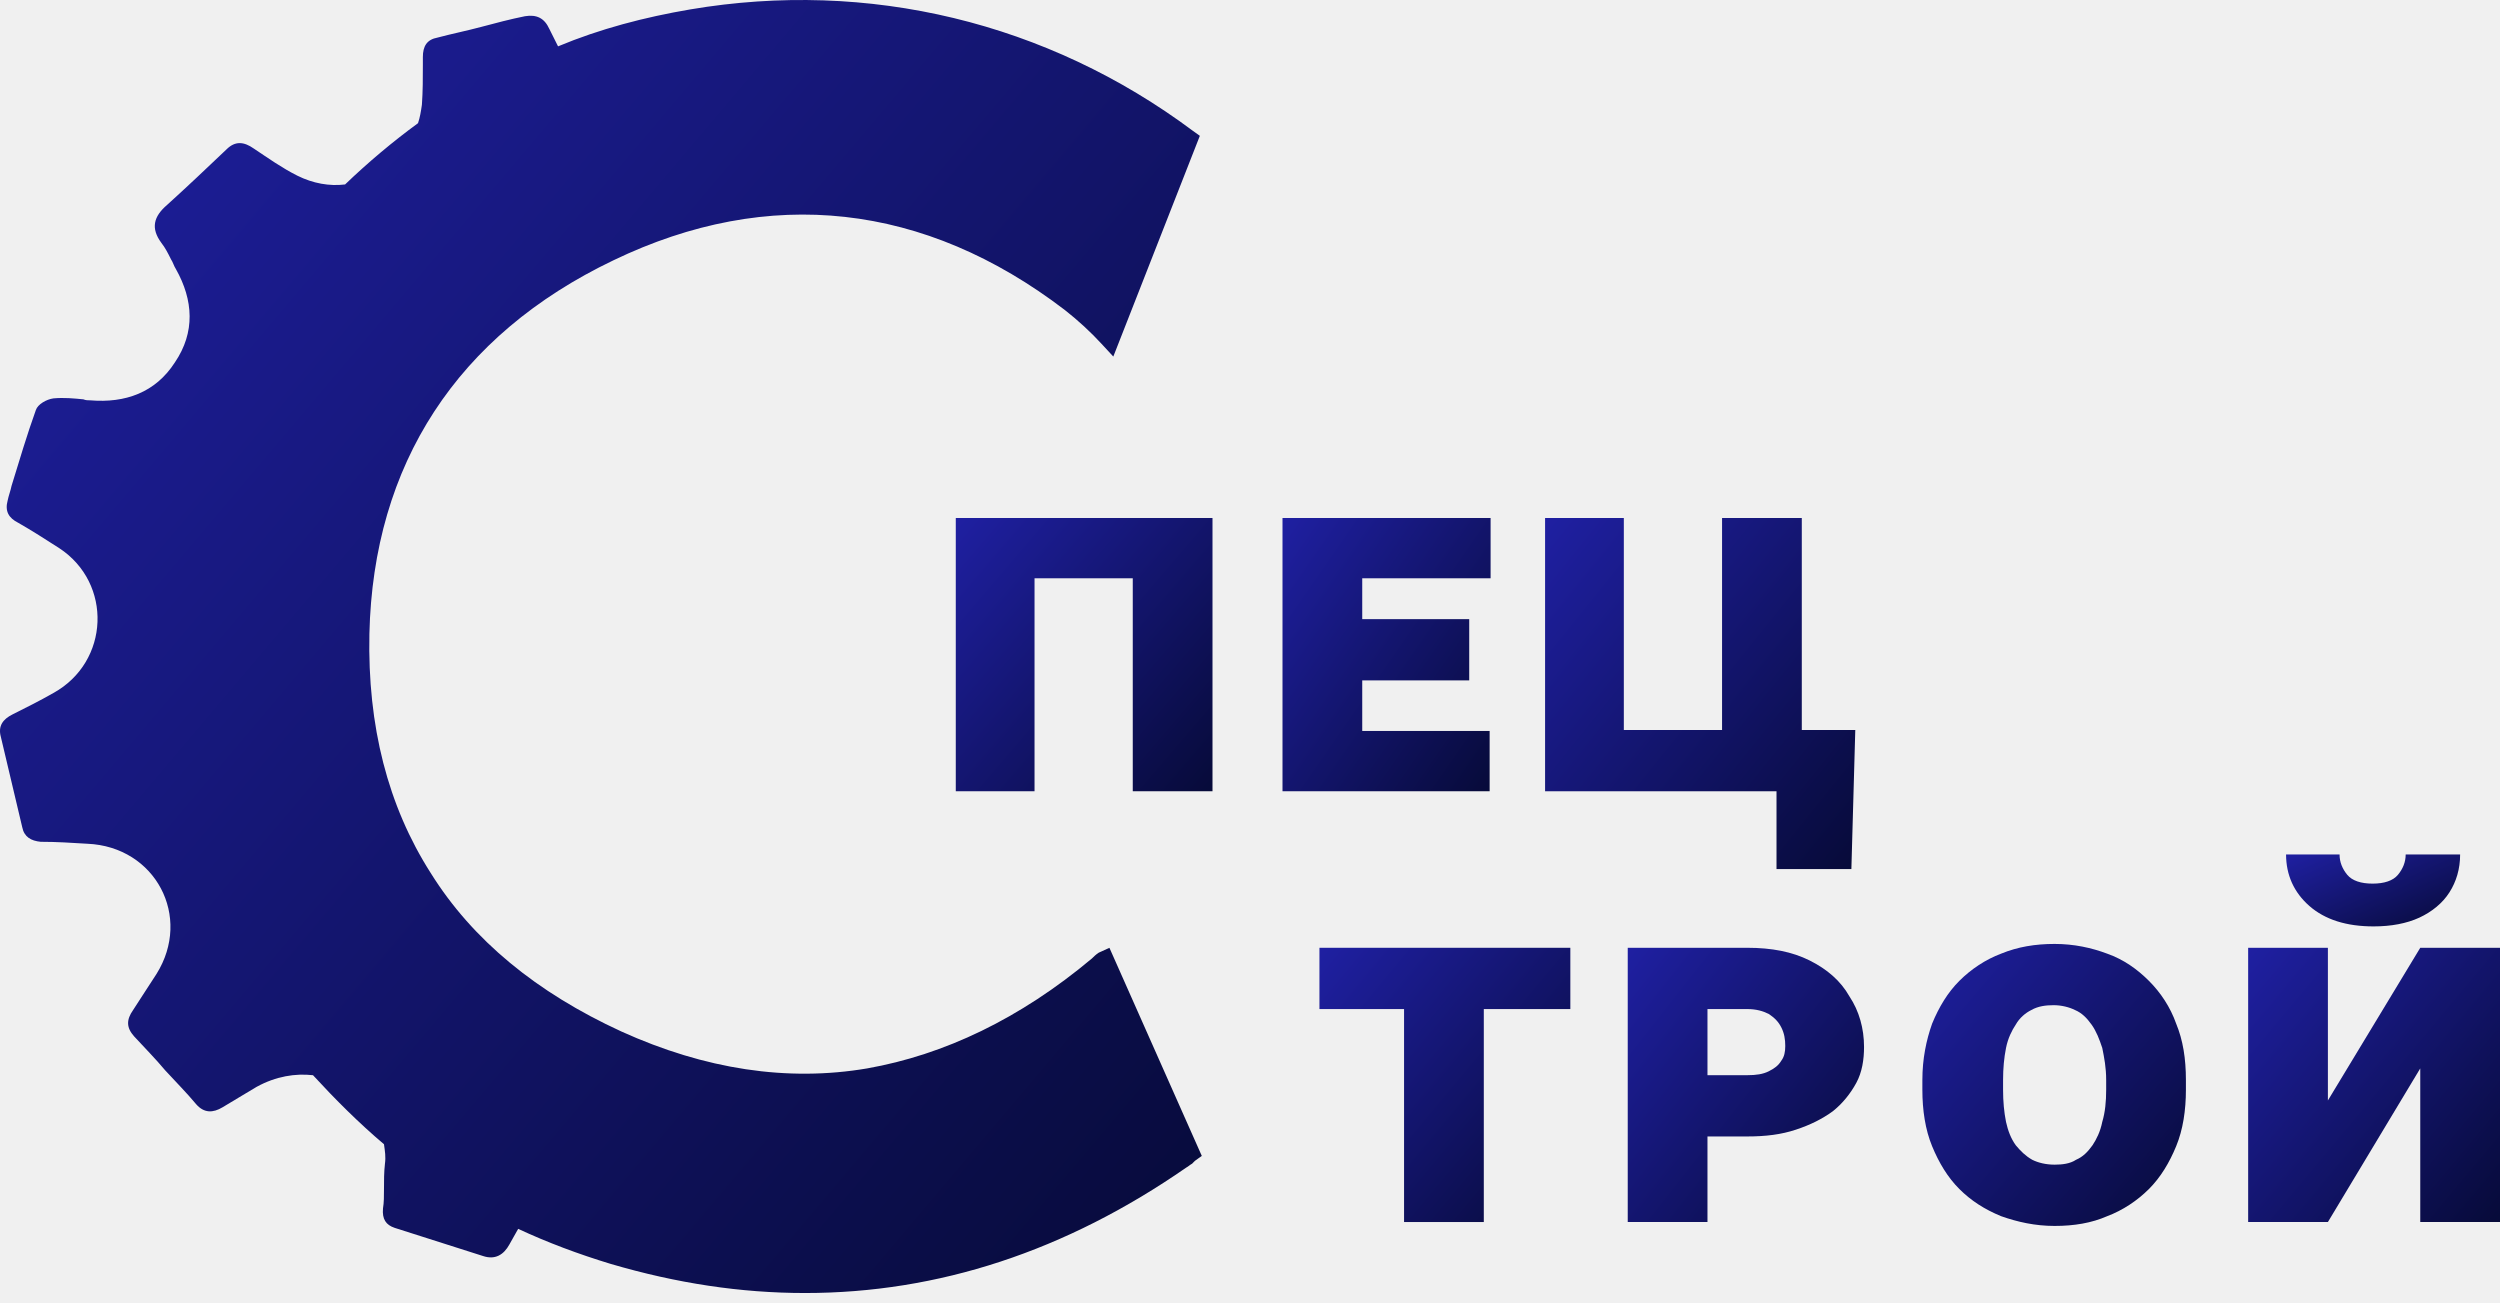
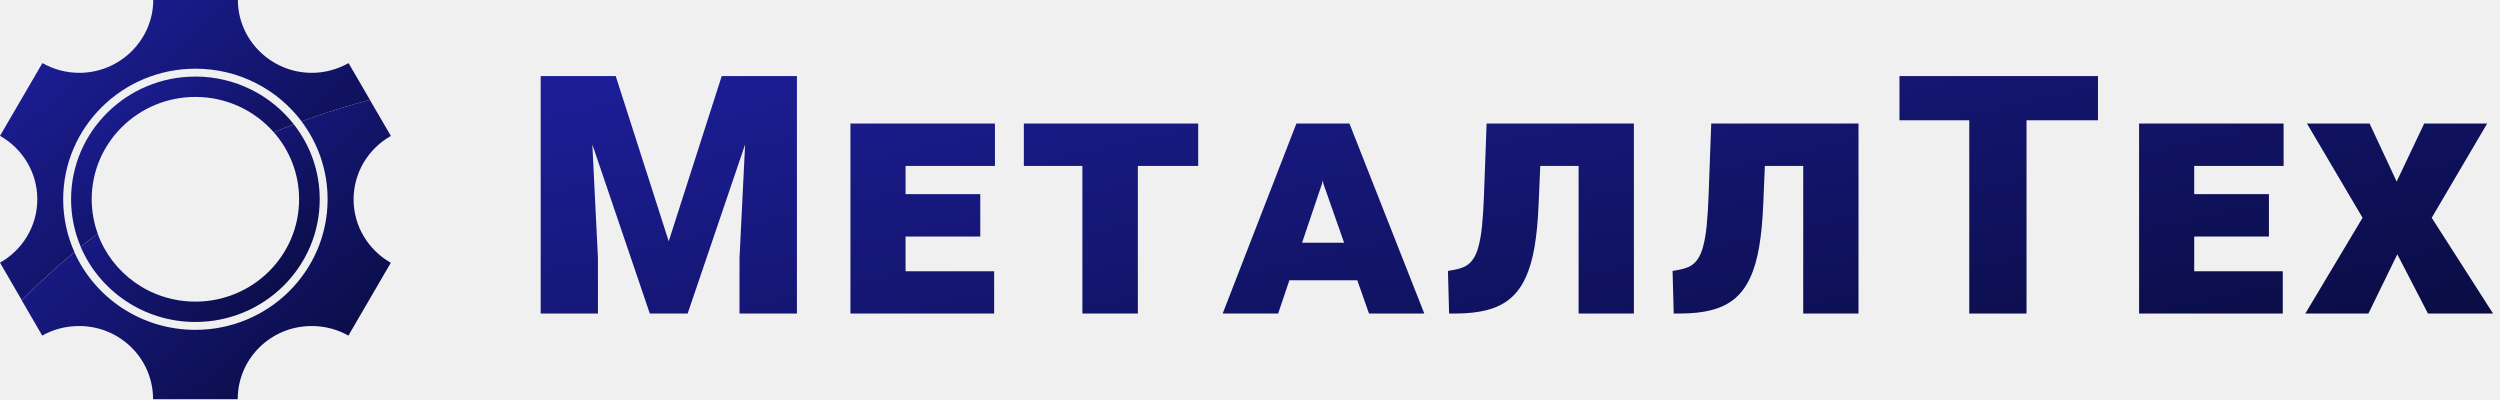
- <svg xmlns="http://www.w3.org/2000/svg" width="96" height="50" viewBox="0 0 96 50" fill="none">
-   <path fill-rule="evenodd" clip-rule="evenodd" d="M88.681 34.79C89.279 35.313 90.1 35.574 91.146 35.574C91.818 35.574 92.415 35.462 92.901 35.238C93.386 35.014 93.797 34.678 94.058 34.267C94.32 33.857 94.469 33.371 94.469 32.811H92.378C92.378 33.11 92.266 33.371 92.079 33.595C91.892 33.819 91.556 33.931 91.108 33.931C90.66 33.931 90.324 33.819 90.137 33.595C89.951 33.371 89.839 33.11 89.839 32.811H87.785C87.785 33.595 88.084 34.267 88.681 34.79Z" fill="url(#paint0_linear_9_2366)" />
-   <path fill-rule="evenodd" clip-rule="evenodd" d="M53.916 36.395H50.667V38.748H53.916V46.926H56.978V38.748H60.301V36.395H56.978H53.916Z" fill="url(#paint1_linear_9_2366)" />
-   <path fill-rule="evenodd" clip-rule="evenodd" d="M82.52 37.666C82.072 37.218 81.549 36.844 80.914 36.62C80.317 36.396 79.644 36.247 78.898 36.247C78.151 36.247 77.479 36.359 76.844 36.62C76.246 36.844 75.686 37.218 75.238 37.666C74.79 38.114 74.454 38.674 74.193 39.309C73.969 39.943 73.819 40.653 73.819 41.474V41.848C73.819 42.632 73.931 43.379 74.193 44.014C74.454 44.648 74.79 45.209 75.238 45.657C75.686 46.105 76.209 46.441 76.844 46.702C77.479 46.926 78.151 47.076 78.898 47.076C79.644 47.076 80.317 46.964 80.914 46.702C81.511 46.478 82.072 46.105 82.52 45.657C82.968 45.209 83.304 44.648 83.565 44.014C83.827 43.379 83.939 42.632 83.939 41.848V41.474C83.939 40.653 83.827 39.943 83.565 39.309C83.341 38.674 82.968 38.114 82.52 37.666ZM80.877 41.848C80.877 42.296 80.839 42.707 80.727 43.08C80.653 43.453 80.503 43.752 80.354 43.976C80.167 44.238 79.981 44.424 79.719 44.536C79.495 44.686 79.196 44.723 78.898 44.723C78.561 44.723 78.263 44.648 78.039 44.536C77.777 44.387 77.591 44.2 77.404 43.976C77.217 43.715 77.105 43.416 77.031 43.08C76.956 42.707 76.918 42.296 76.918 41.848V41.474C76.918 41.026 76.956 40.615 77.031 40.242C77.105 39.869 77.255 39.57 77.404 39.346C77.553 39.084 77.777 38.898 78.001 38.786C78.263 38.636 78.561 38.599 78.86 38.599C79.159 38.599 79.458 38.674 79.682 38.786C79.943 38.898 80.13 39.084 80.317 39.346C80.503 39.607 80.615 39.906 80.727 40.242C80.802 40.615 80.877 40.989 80.877 41.474V41.848Z" fill="url(#paint2_linear_9_2366)" />
-   <path fill-rule="evenodd" clip-rule="evenodd" d="M69.488 36.881C68.815 36.545 68.031 36.395 67.098 36.395H62.505V46.926H65.567V43.64H67.098C67.807 43.64 68.405 43.565 68.965 43.378C69.525 43.192 69.973 42.968 70.384 42.669C70.757 42.37 71.056 41.997 71.28 41.586C71.504 41.175 71.579 40.69 71.579 40.204C71.579 39.495 71.392 38.823 71.019 38.263C70.683 37.665 70.16 37.217 69.488 36.881ZM68.405 40.727C68.293 40.914 68.143 41.026 67.919 41.138C67.695 41.25 67.434 41.287 67.098 41.287H65.567V38.748H67.098C67.434 38.748 67.695 38.823 67.919 38.935C68.143 39.084 68.293 39.233 68.405 39.458C68.517 39.682 68.554 39.906 68.554 40.167C68.554 40.391 68.517 40.578 68.405 40.727Z" fill="url(#paint3_linear_9_2366)" />
-   <path fill-rule="evenodd" clip-rule="evenodd" d="M92.938 36.395L89.391 42.258V36.395H86.329V46.926H89.391L92.938 41.026V46.926H96V36.395H92.938Z" fill="url(#paint4_linear_9_2366)" />
-   <path fill-rule="evenodd" clip-rule="evenodd" d="M42.191 36.583C42.079 36.657 42.004 36.732 41.929 36.806C39.166 39.122 36.254 40.503 33.304 41.026C30.242 41.549 27.067 41.063 23.856 39.607C20.608 38.114 18.143 36.097 16.537 33.52C14.894 30.944 14.11 27.882 14.185 24.334C14.334 17.837 17.546 12.871 23.557 9.995C29.532 7.12 35.507 7.792 40.884 11.9C41.407 12.31 41.892 12.759 42.303 13.207L42.751 13.692L46.074 5.216L45.813 5.029C40.212 0.847 33.341 -0.796 26.507 0.361C24.752 0.66 23.035 1.108 21.429 1.78C21.317 1.556 21.205 1.332 21.093 1.108C20.906 0.697 20.608 0.548 20.159 0.623C19.599 0.735 19.039 0.884 18.479 1.033C17.919 1.183 17.359 1.295 16.799 1.444C16.388 1.519 16.238 1.78 16.238 2.191C16.238 2.303 16.238 2.378 16.238 2.49C16.238 3.012 16.238 3.498 16.201 4.021C16.164 4.282 16.127 4.506 16.052 4.73C15.081 5.44 14.147 6.224 13.251 7.083C12.654 7.157 12.019 7.045 11.421 6.747C10.824 6.448 10.301 6.074 9.741 5.701C9.368 5.44 9.032 5.402 8.696 5.738C7.949 6.448 7.202 7.157 6.418 7.867C5.895 8.315 5.783 8.763 6.194 9.323C6.343 9.51 6.455 9.734 6.567 9.958C6.642 10.07 6.679 10.219 6.754 10.331C7.426 11.526 7.501 12.759 6.716 13.916C5.97 15.074 4.812 15.485 3.468 15.373C3.393 15.373 3.281 15.373 3.206 15.335C2.833 15.298 2.459 15.261 2.049 15.298C1.787 15.335 1.451 15.522 1.377 15.746C1.041 16.679 0.742 17.688 0.443 18.659C0.406 18.845 0.331 19.032 0.294 19.219C0.182 19.629 0.331 19.891 0.704 20.078C1.227 20.376 1.75 20.712 2.273 21.048C4.327 22.393 4.215 25.417 2.049 26.612C1.526 26.911 1.003 27.172 0.48 27.434C0.107 27.62 -0.08 27.882 0.032 28.293L0.854 31.765C0.928 32.139 1.19 32.288 1.563 32.325C2.161 32.325 2.758 32.363 3.356 32.4C5.97 32.512 7.389 35.201 6.007 37.404C5.708 37.852 5.409 38.337 5.111 38.786C4.849 39.159 4.849 39.458 5.148 39.794C5.559 40.242 5.97 40.653 6.343 41.101C6.754 41.549 7.165 41.96 7.538 42.408C7.837 42.744 8.173 42.744 8.546 42.52C8.994 42.258 9.405 41.997 9.853 41.736C10.6 41.325 11.347 41.213 12.019 41.288C12.878 42.221 13.774 43.117 14.745 43.939C14.782 44.2 14.819 44.424 14.782 44.686C14.745 45.022 14.745 45.32 14.745 45.657C14.745 45.918 14.745 46.179 14.707 46.403C14.67 46.814 14.819 47.038 15.156 47.15L18.554 48.233C19.002 48.382 19.338 48.196 19.562 47.785C19.674 47.598 19.786 47.374 19.898 47.188C21.018 47.71 22.213 48.158 23.445 48.532C25.985 49.279 28.449 49.652 30.914 49.652C36.029 49.652 40.921 48.046 45.552 44.835C45.626 44.798 45.701 44.723 45.776 44.686L45.813 44.648C45.85 44.611 45.85 44.611 45.888 44.574L46.149 44.387L42.602 36.396L42.191 36.583Z" fill="url(#paint5_linear_9_2366)" />
-   <path fill-rule="evenodd" clip-rule="evenodd" d="M67.21 30.384H67.247H68.218V33.371H71.093L71.243 28.032H69.189V19.891H66.127V28.032H62.355V19.891H59.331V30.384H61.235H62.355H66.127H67.21Z" fill="url(#paint6_linear_9_2366)" />
-   <path fill-rule="evenodd" clip-rule="evenodd" d="M43.498 19.891H39.726H38.606H36.702V30.384H39.726V22.206H43.498V30.384H46.56V19.891H44.618H43.498Z" fill="url(#paint7_linear_9_2366)" />
-   <path fill-rule="evenodd" clip-rule="evenodd" d="M52.31 30.384H57.202V28.069H52.31V26.127H56.418V23.775H52.31V22.206H57.239V19.891H52.31H51.153H49.248V30.384H51.153H52.31Z" fill="url(#paint8_linear_9_2366)" />
+ <svg xmlns="http://www.w3.org/2000/svg" width="307" height="49" viewBox="0 0 307 49" fill="none">
+   <path d="M69.881 9.337H75.61L82.119 29.627L88.629 9.337H94.357L84.443 38.5H79.796L69.881 9.337ZM66.396 9.337H72.325L73.427 31.69V38.5H66.396V9.337ZM91.914 9.337H97.862V38.5H90.812V31.69L91.914 9.337ZM122.08 33.312V38.5H108.62V33.312H122.08ZM111.204 15.166V38.5H104.434V15.166H111.204ZM120.378 23.838V29.046H108.62V23.838H120.378ZM122.18 15.166V20.373H108.62V15.166H122.18ZM139.728 15.166V38.5H132.918V15.166H139.728ZM147.139 15.166V20.373H125.728V15.166H147.139ZM162.344 22.557L156.956 38.5H150.146L159.199 15.166H163.886L162.344 22.557ZM168.112 38.5L162.524 22.597L160.942 15.166H165.709L174.902 38.5H168.112ZM168.192 29.807V34.414H155.754V29.807H168.192ZM195.955 15.166V20.373H184.459V15.166H195.955ZM200.642 15.166V38.5H193.852V15.166H200.642ZM182.556 15.166H189.366L188.945 25.04C188.865 27.057 188.698 28.812 188.444 30.308C188.191 31.803 187.817 33.079 187.323 34.134C186.842 35.175 186.221 36.016 185.46 36.657C184.699 37.298 183.764 37.766 182.656 38.059C181.561 38.353 180.266 38.5 178.77 38.5H177.949L177.809 33.272L178.47 33.152C179.017 33.059 179.485 32.919 179.872 32.732C180.273 32.531 180.606 32.237 180.873 31.85C181.154 31.463 181.381 30.942 181.554 30.288C181.741 29.62 181.888 28.766 181.995 27.724C182.102 26.683 182.182 25.414 182.235 23.919L182.556 15.166ZM223.538 15.166V20.373H212.041V15.166H223.538ZM228.225 15.166V38.5H221.435V15.166H228.225ZM210.139 15.166H216.949L216.528 25.04C216.448 27.057 216.281 28.812 216.027 30.308C215.774 31.803 215.4 33.079 214.906 34.134C214.425 35.175 213.804 36.016 213.043 36.657C212.282 37.298 211.347 37.766 210.239 38.059C209.144 38.353 207.849 38.5 206.353 38.5H205.532L205.392 33.272L206.053 33.152C206.6 33.059 207.067 32.919 207.455 32.732C207.855 32.531 208.189 32.237 208.456 31.85C208.737 31.463 208.964 30.942 209.137 30.288C209.324 29.62 209.471 28.766 209.578 27.724C209.685 26.683 209.765 25.414 209.818 23.919L210.139 15.166ZM248.858 9.337V38.5H241.827V9.337H248.858ZM257.631 9.337V14.765H233.255V9.337H257.631ZM280.326 33.312V38.5H266.866V33.312H280.326ZM269.45 15.166V38.5H262.68V15.166H269.45ZM278.624 23.838V29.046H266.866V23.838H278.624ZM280.426 15.166V20.373H266.866V15.166H280.426ZM290.984 15.166L294.309 22.296L297.694 15.166H305.425L298.615 26.743L306.146 38.5H298.155L294.389 31.229L290.844 38.5H283.093L290.123 26.743L283.293 15.166H290.984Z" fill="url(#paint0_linear_33_362)" />
+   <g clip-path="url(#clip0_33_362)">
+     <path d="M48 16.692L45.417 12.26C42.581 13.007 39.786 13.893 37.032 14.909C39.04 17.578 40.23 20.885 40.23 24.47C40.23 33.324 32.955 40.505 23.985 40.505C17.355 40.505 11.654 36.581 9.132 30.963C6.882 32.826 4.722 34.798 2.664 36.869L5.186 41.212C6.518 40.455 8.062 40.036 9.717 40.036C14.732 40.036 18.798 44.04 18.798 49.02H29.192C29.192 44.04 33.258 40.036 38.273 40.036C39.918 40.036 41.451 40.455 42.783 41.212L47.99 32.268C45.266 30.724 43.419 27.816 43.419 24.48C43.429 21.143 45.266 18.235 48 16.692Z" fill="url(#paint1_linear_33_362)" />
+     <path d="M9.142 30.954C8.254 28.972 7.76 26.781 7.76 24.47C7.76 15.616 15.035 8.436 24.005 8.436C29.343 8.436 34.085 10.985 37.042 14.909C39.797 13.893 42.592 13.007 45.427 12.26L42.803 7.748C41.471 8.495 39.938 8.944 38.293 8.944C33.278 8.944 29.212 4.88 29.212 0H18.819C18.819 4.88 14.752 8.944 9.737 8.944C8.092 8.944 6.549 8.505 5.207 7.748L0 16.682C2.735 18.226 4.581 21.134 4.581 24.47C4.581 27.806 2.735 30.715 0 32.258L2.674 36.86C4.732 34.788 6.892 32.816 9.142 30.954Z" fill="url(#paint2_linear_33_362)" />
+     <path d="M23.995 39.538C32.431 39.538 39.262 32.786 39.262 24.47C39.262 21.004 38.081 17.817 36.083 15.268C35.256 15.576 34.438 15.905 33.621 16.244C35.559 18.445 36.729 21.323 36.729 24.47C36.729 31.412 31.028 37.039 23.995 37.039C18.455 37.039 13.743 33.553 11.987 28.683C11.291 29.221 10.595 29.768 9.909 30.316C12.229 35.734 17.668 39.538 23.995 39.538Z" fill="url(#paint3_linear_33_362)" />
+     <path d="M11.261 24.47C11.261 17.529 16.962 11.902 23.995 11.902C27.839 11.902 31.29 13.585 33.621 16.244C34.438 15.905 35.256 15.587 36.083 15.268C33.288 11.703 28.909 9.402 23.995 9.402C15.559 9.402 8.728 16.154 8.728 24.47C8.728 26.542 9.152 28.514 9.919 30.317C10.605 29.759 11.291 29.221 11.998 28.683C11.523 27.359 11.261 25.944 11.261 24.47Z" fill="url(#paint4_linear_33_362)" />
+   </g>
  <defs>
-     <linearGradient id="paint0_linear_9_2366" x1="87.019" y1="32.219" x2="90.074" y2="38.952" gradientUnits="userSpaceOnUse">
+     <linearGradient id="paint0_linear_33_362" x1="36.444" y1="-9.789" x2="65.756" y2="124.863" gradientUnits="userSpaceOnUse">
      <stop stop-color="#2323B3" />
      <stop offset="0.738" stop-color="#0A0D46" />
      <stop offset="1" stop-color="#010620" />
    </linearGradient>
-     <linearGradient id="paint1_linear_9_2366" x1="49.563" y1="34.138" x2="64.781" y2="46.824" gradientUnits="userSpaceOnUse">
+     <linearGradient id="paint1_linear_33_362" x1="-2.531" y1="4.38" x2="51.107" y2="64.655" gradientUnits="userSpaceOnUse">
      <stop stop-color="#2323B3" />
      <stop offset="0.738" stop-color="#0A0D46" />
      <stop offset="1" stop-color="#010620" />
    </linearGradient>
-     <linearGradient id="paint2_linear_9_2366" x1="72.66" y1="33.925" x2="88.365" y2="47.298" gradientUnits="userSpaceOnUse">
+     <linearGradient id="paint2_linear_33_362" x1="-5.205" y1="-7.901" x2="48.583" y2="52.499" gradientUnits="userSpaceOnUse">
      <stop stop-color="#2323B3" />
      <stop offset="0.738" stop-color="#0A0D46" />
      <stop offset="1" stop-color="#010620" />
    </linearGradient>
-     <linearGradient id="paint3_linear_9_2366" x1="61.465" y1="34.138" x2="76.493" y2="45.938" gradientUnits="userSpaceOnUse">
+     <linearGradient id="paint3_linear_33_362" x1="6.545" y1="10.065" x2="42.034" y2="49.171" gradientUnits="userSpaceOnUse">
      <stop stop-color="#2323B3" />
      <stop offset="0.738" stop-color="#0A0D46" />
      <stop offset="1" stop-color="#010620" />
    </linearGradient>
-     <linearGradient id="paint4_linear_9_2366" x1="85.22" y1="34.138" x2="100.448" y2="46.881" gradientUnits="userSpaceOnUse">
+     <linearGradient id="paint4_linear_33_362" x1="5.594" y1="4.919" x2="35.852" y2="40.979" gradientUnits="userSpaceOnUse">
      <stop stop-color="#2323B3" />
      <stop offset="0.738" stop-color="#0A0D46" />
      <stop offset="1" stop-color="#010620" />
    </linearGradient>
-     <linearGradient id="paint5_linear_9_2366" x1="-5.288" y1="-10.643" x2="66.659" y2="50.287" gradientUnits="userSpaceOnUse">
-       <stop stop-color="#2323B3" />
-       <stop offset="0.738" stop-color="#0A0D46" />
-       <stop offset="1" stop-color="#010620" />
-     </linearGradient>
-     <linearGradient id="paint6_linear_9_2366" x1="57.966" y1="17.002" x2="77.313" y2="32.579" gradientUnits="userSpaceOnUse">
-       <stop stop-color="#2323B3" />
-       <stop offset="0.738" stop-color="#0A0D46" />
-       <stop offset="1" stop-color="#010620" />
-     </linearGradient>
-     <linearGradient id="paint7_linear_9_2366" x1="35.572" y1="17.642" x2="50.803" y2="30.68" gradientUnits="userSpaceOnUse">
-       <stop stop-color="#2323B3" />
-       <stop offset="0.738" stop-color="#0A0D46" />
-       <stop offset="1" stop-color="#010620" />
-     </linearGradient>
-     <linearGradient id="paint8_linear_9_2366" x1="48.333" y1="17.642" x2="62.773" y2="27.662" gradientUnits="userSpaceOnUse">
-       <stop stop-color="#2323B3" />
-       <stop offset="0.738" stop-color="#0A0D46" />
-       <stop offset="1" stop-color="#010620" />
-     </linearGradient>
+     <clipPath id="clip0_33_362">
+       <rect width="48" height="49" fill="white" />
+     </clipPath>
  </defs>
</svg>
